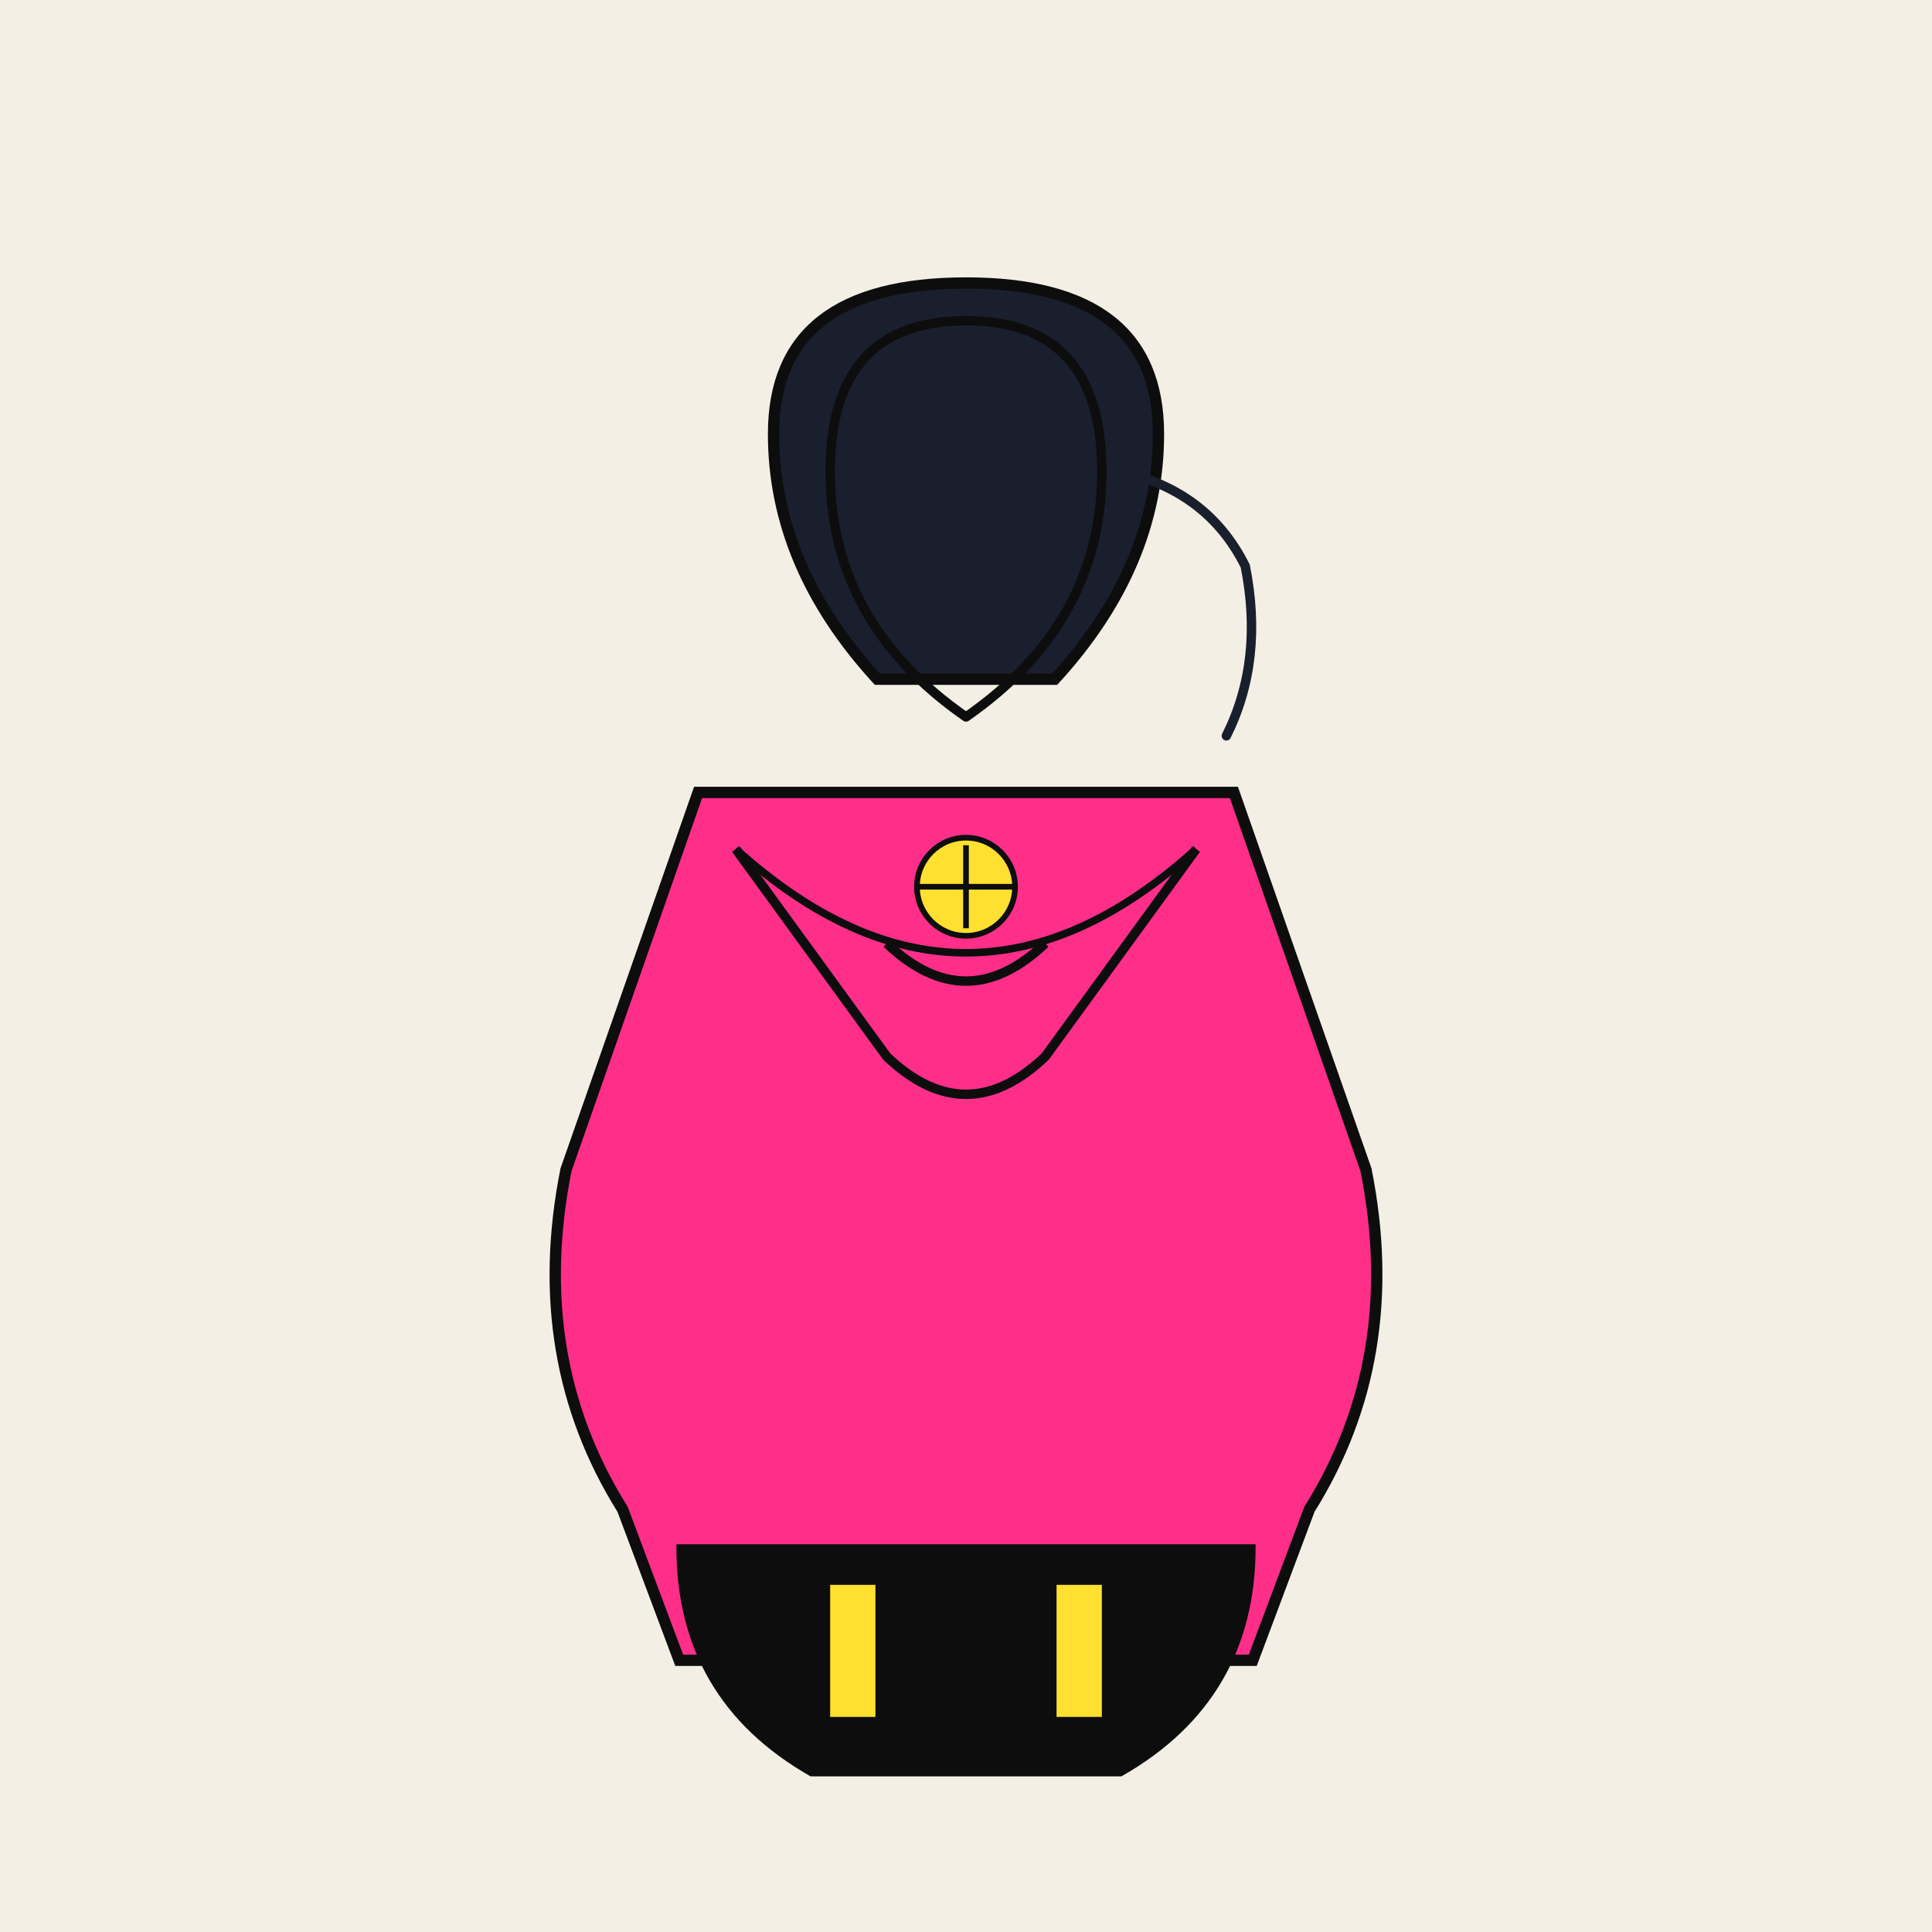
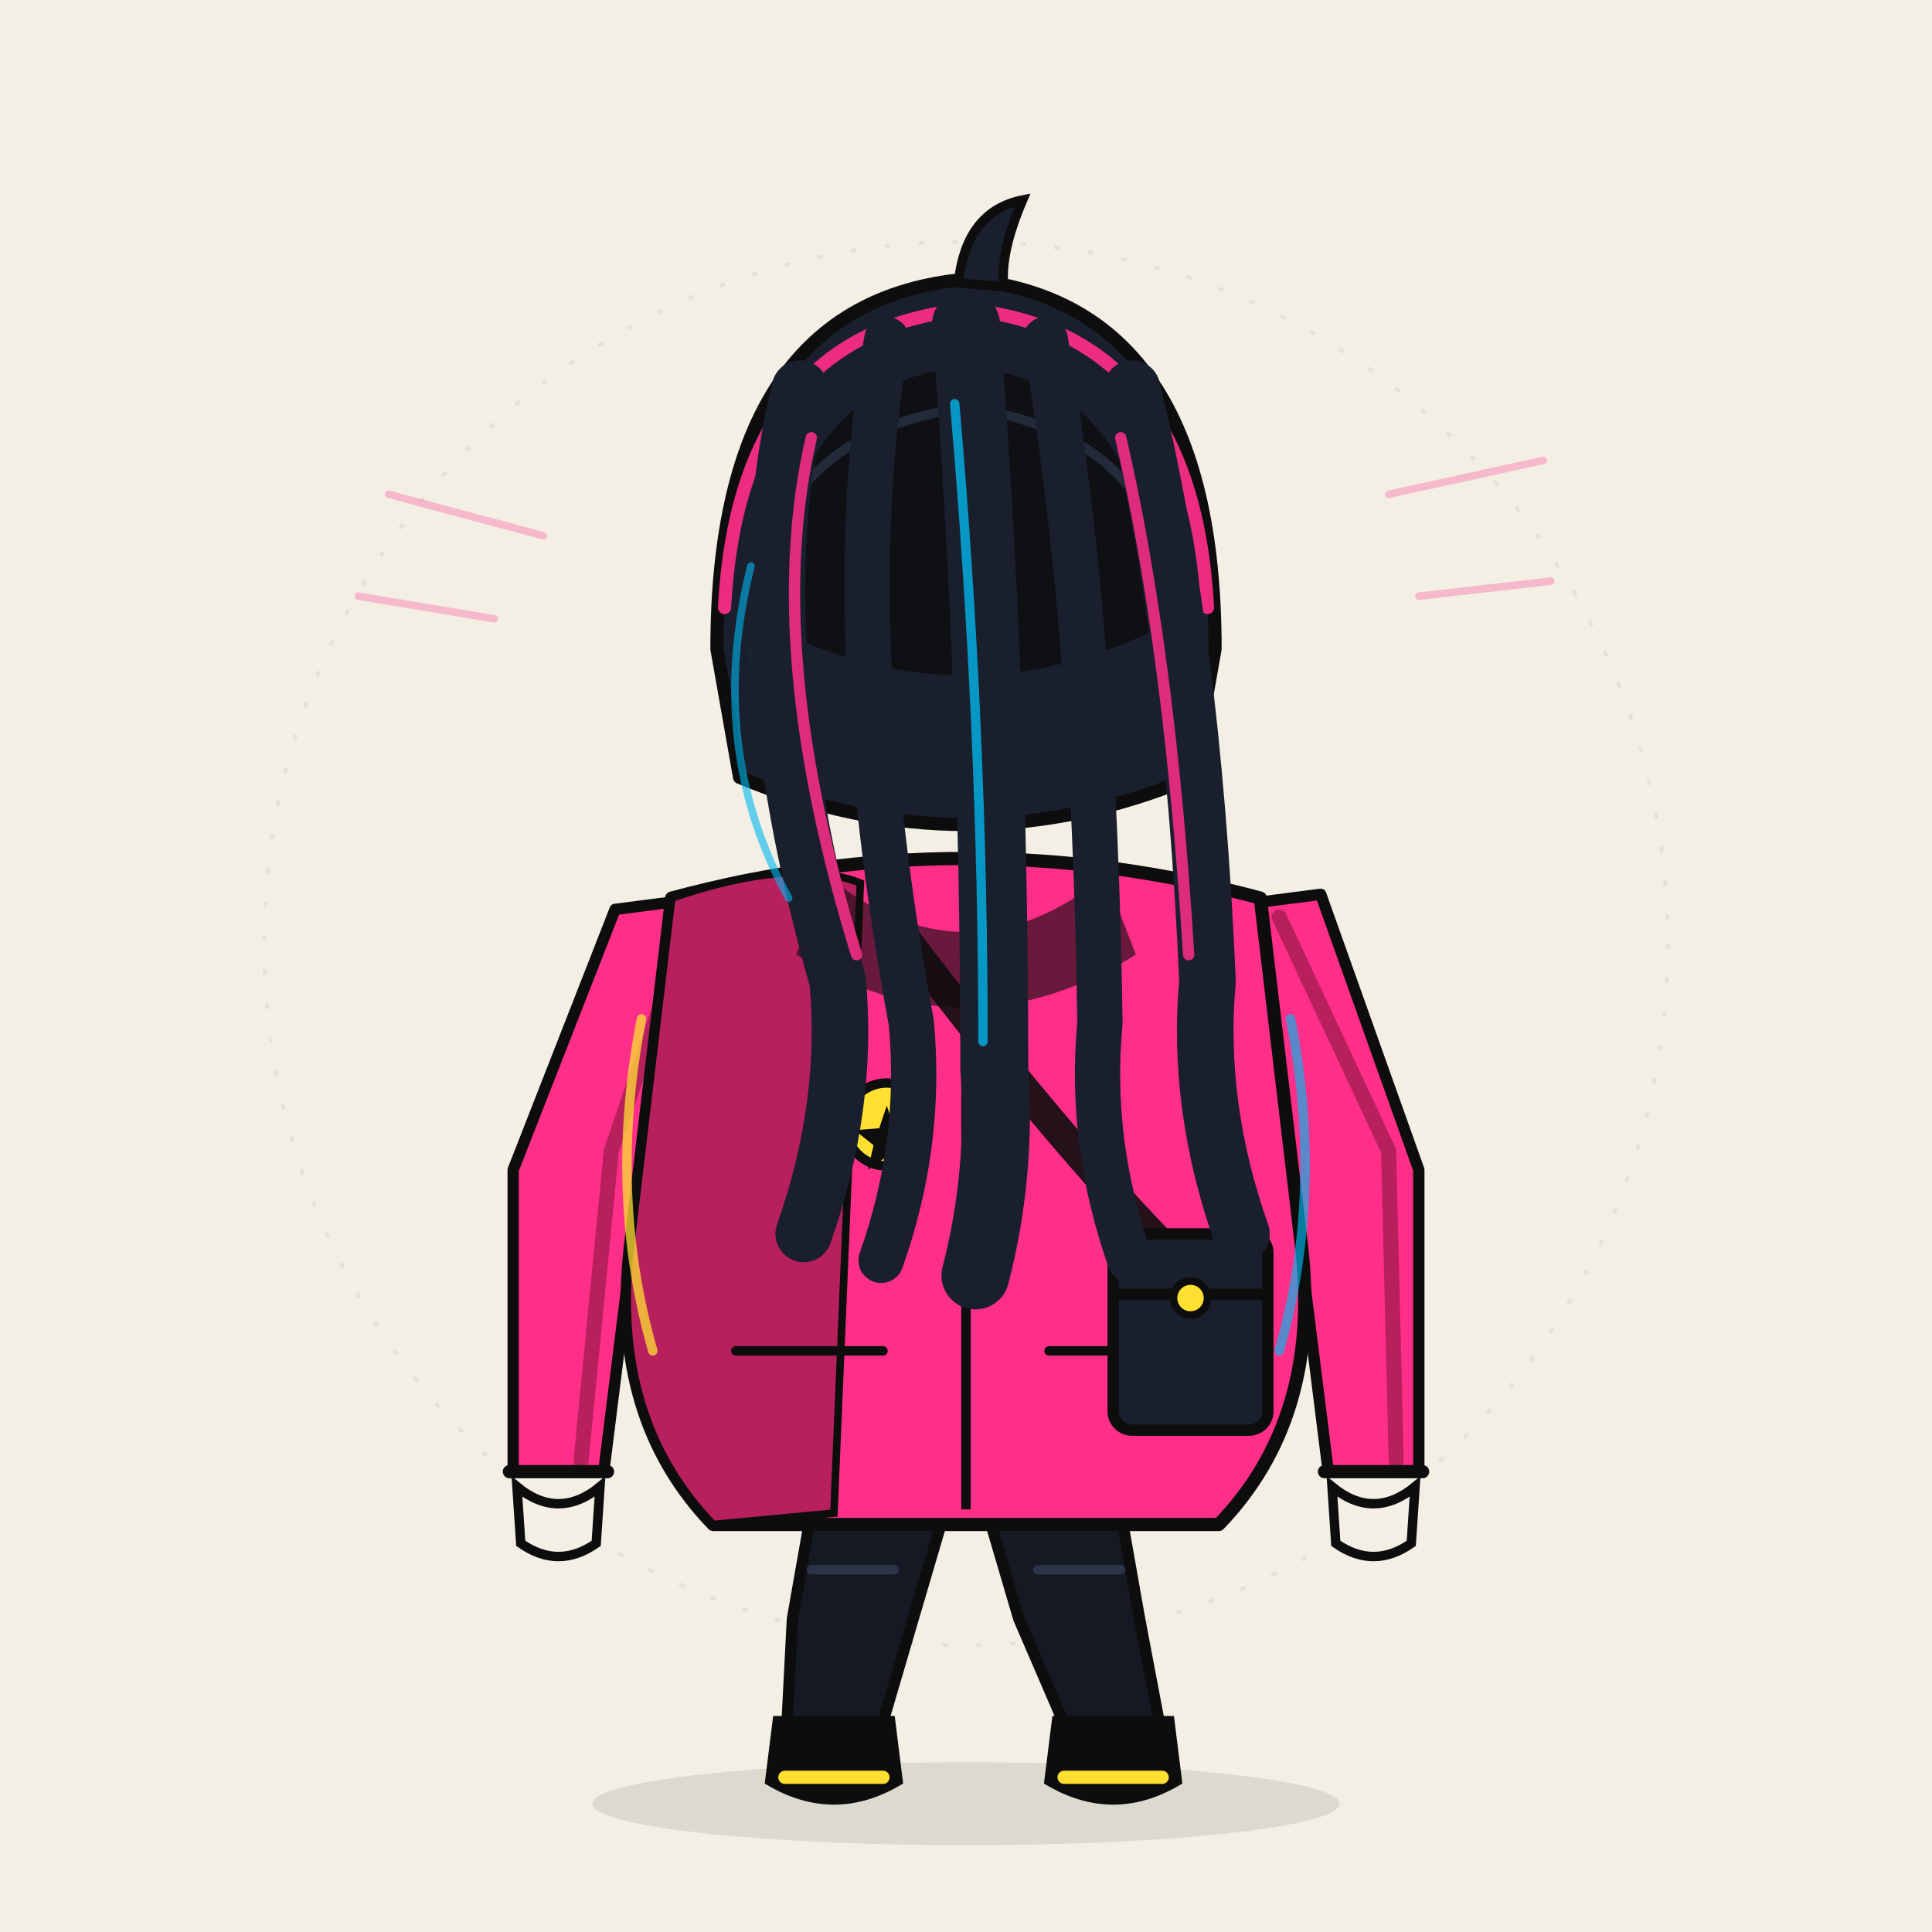
- <svg xmlns="http://www.w3.org/2000/svg" viewBox="0 0 1024 1024" width="1024" height="1024" role="img" aria-label="crew-01 hair movement frame 2">
+ <svg xmlns="http://www.w3.org/2000/svg" viewBox="0 0 1024 1024" width="1024" height="1024" role="img" aria-label="crew-01 hair frame 2 - wind from left">
  <rect width="1024" height="1024" fill="#f3efe4" />
-   <path d="M 410 230 Q 410 300 465 360 L 559 360 Q 614 300 614 230 Q 614 150 512 150 Q 410 150 410 230 Z" fill="#1a1f2e" stroke="#0d0d0d" stroke-width="6" />
-   <path d="M 440 250 Q 440 330 512 380 Q 584 330 584 250 Q 584 170 512 170 Q 440 170 440 250 Z" fill="none" stroke="#0d0d0d" stroke-width="5" stroke-linejoin="round" />
-   <path d="M 370 420 L 300 620 Q 280 720 330 800 L 360 880 L 664 880 L 694 800 Q 744 720 724 620 L 654 420 Z" fill="#ff2e88" stroke="#0d0d0d" stroke-width="6" />
-   <path d="M 390 450 L 470 560 Q 512 600 554 560 L 634 450" fill="none" stroke="#0d0d0d" stroke-width="5" stroke-linejoin="round" />
-   <path d="M 470 500 Q 512 540 554 500" fill="none" stroke="#0d0d0d" stroke-width="5" />
-   <path d="M 390 450 Q 512 560 634 450" fill="none" stroke="#0d0d0d" stroke-width="4" />
-   <path d="M 360 820 Q 360 900 430 940 L 594 940 Q 664 900 664 820 Z" fill="#0d0d0d" stroke="#0d0d0d" stroke-width="3" />
-   <rect x="440" y="840" width="24" height="70" fill="#ffe031" />
-   <rect x="560" y="840" width="24" height="70" fill="#ffe031" />
-   <circle cx="512" cy="470" r="26" fill="#ffe031" stroke="#0d0d0d" stroke-width="3" />
-   <path d="M 512 448 L 512 492 M 486 470 L 538 470" stroke="#0d0d0d" stroke-width="3" />
-   <path d="M 594 250 Q 640 260 660 300 Q 670 350 650 390" fill="none" stroke="#1a1f2e" stroke-width="5" stroke-linecap="round" />
+   <circle cx="512" cy="500" r="372" fill="none" stroke="#0d0d0d" stroke-opacity="0.06" stroke-width="2" stroke-dasharray="3 15" />
+   <path d="M 206 262 L 288 284 M 190 316 L 262 328 M 736 262 L 818 244 M 752 316 L 822 308" stroke="#ff2e88" stroke-width="4" stroke-linecap="round" opacity="0.28" />
+   <ellipse cx="512" cy="956" rx="198" ry="22" fill="#0d0d0d" opacity="0.1" />
+   <g>
+     <path d="M 432 790 L 504 790 L 484 858 L 467 916 L 417 916 L 420 858 Z" fill="#151923" stroke="#0d0d0d" stroke-width="6" stroke-linejoin="round" />
+     <path d="M 430 832 l 44 0" stroke="#2c3448" stroke-width="5" stroke-linecap="round" />
+     <path d="M 412 912 L 472 912 L 476 944 Q 442 964 408 944 Z" fill="#0d0d0d" stroke="#0d0d0d" stroke-width="5" />
+     <path d="M 416 942 h 52" stroke="#ffe031" stroke-width="7" stroke-linecap="round" />
+   </g>
+   <g>
+     <path d="M 520 790 L 592 790 L 604 858 L 615 916 L 565 916 L 540 858 Z" fill="#151923" stroke="#0d0d0d" stroke-width="6" stroke-linejoin="round" />
+     <path d="M 550 832 l 44 0" stroke="#2c3448" stroke-width="5" stroke-linecap="round" />
+     <path d="M 560 912 L 620 912 L 624 944 Q 590 964 556 944 Z" fill="#0d0d0d" stroke="#0d0d0d" stroke-width="5" />
+     <path d="M 564 942 h 52" stroke="#ffe031" stroke-width="7" stroke-linecap="round" />
+   </g>
+   <g>
+     <path d="M 326 482 L 388 474 L 340 620 L 320 780 L 272 780 L 272 620 Z" fill="#ff2e88" stroke="#0d0d0d" stroke-width="6" stroke-linejoin="round" />
+     <path d="M 366 486 L 324 610 L 308 774" fill="none" stroke="#b81f5d" stroke-width="8" stroke-linecap="round" />
+     <path d="M 270 780 L 322 780" stroke="#0d0d0d" stroke-width="7" stroke-linecap="round" />
+     <path d="M 274 788 q 22 18 44 0 l -2 30 q -20 14 -40 0 z" fill="#f3efe4" stroke="#0d0d0d" stroke-width="5" />
+   </g>
+   <g>
+     <path d="M 638 482 L 700 474 L 752 620 L 752 780 L 704 780 L 684 620 Z" fill="#ff2e88" stroke="#0d0d0d" stroke-width="6" stroke-linejoin="round" />
+     <path d="M 678 486 L 736 610 L 740 774" fill="none" stroke="#b81f5d" stroke-width="8" stroke-linecap="round" />
+     <path d="M 702 780 L 754 780" stroke="#0d0d0d" stroke-width="7" stroke-linecap="round" />
+     <path d="M 706 788 q 22 18 44 0 l -2 30 q -20 14 -40 0 z" fill="#f3efe4" stroke="#0d0d0d" stroke-width="5" />
+   </g>
+   <g>
+     <path d="M 356 476 Q 512 434 668 476 L 690 662 Q 700 752 646 808 L 378 808 Q 324 752 334 662 Z" fill="#ff2e88" stroke="#0d0d0d" stroke-width="7" stroke-linejoin="round" />
+     <path d="M 356 476 Q 420 454 456 468 L 442 802 L 378 808 Q 324 752 334 662 Z" fill="#b81f5d" stroke="#0d0d0d" stroke-width="4" />
+     <path d="M 438 464 Q 512 524 586 464 L 602 506 Q 512 562 422 506 Z" fill="#0d0d0d" opacity="0.62" />
+     <path d="M 512 520 L 512 800" stroke="#0d0d0d" stroke-width="5" />
+     <path d="M 390 716 h 78 m 88 0 h 78" stroke="#0d0d0d" stroke-width="5" stroke-linecap="round" />
+     <path d="M 468 482 Q 560 604 624 668" fill="none" stroke="#0d0d0d" stroke-width="16" opacity="0.9" />
+     <rect x="590" y="654" width="82" height="104" rx="10" fill="#1a1f2e" stroke="#0d0d0d" stroke-width="6" />
+     <path d="M 590 686 h 82" stroke="#0d0d0d" stroke-width="6" />
+     <circle cx="631" cy="688" r="9" fill="#ffe031" stroke="#0d0d0d" stroke-width="4" />
+     <circle cx="470" cy="596" r="22" fill="#ffe031" stroke="#0d0d0d" stroke-width="5" />
+     <path d="M 470 586 l 4 12 13 1 -10 8 3 13 -10 -7 -10 7 3 -13 -10 -8 13 -1 z" fill="#0d0d0d" />
+     <path d="M 340 540 q -18 92 6 176" fill="none" stroke="#ffe031" stroke-width="5" stroke-linecap="round" opacity="0.75" />
+     <path d="M 684 540 q 18 92 -6 176" fill="none" stroke="#00b8f0" stroke-width="5" stroke-linecap="round" opacity="0.65" />
+   </g>
+   <g transform="rotate(0 512 410)">
+     <path d="M 380 344 Q 380 160 512 148 Q 644 160 644 344 L 632 412 Q 512 462 392 412 Z" fill="#1a1f2e" stroke="#0d0d0d" stroke-width="7" stroke-linejoin="round" />
+     <path d="M 508 150 q 4 -38 34 -44 q -12 28 -10 46 z" fill="#1a1f2e" stroke="#0d0d0d" stroke-width="5" />
+     <path d="M 412 334 Q 412 204 512 194 Q 612 204 612 334 Q 512 382 412 334 Z" fill="#0d0d0d" opacity="0.8" />
+     <path d="M 384 322 Q 392 176 512 164 Q 632 176 640 322" fill="none" stroke="#ff2e88" stroke-width="7" stroke-linecap="round" opacity="0.92" />
+     <path d="M 400 350 Q 396 232 512 216 Q 628 232 624 350" fill="none" stroke="#2c3448" stroke-width="5" opacity="0.7" />
+     <path d="M 424 206 Q 392 336 444 520 Q 450 586 426 654" fill="none" stroke="#1a1f2e" stroke-width="30" stroke-linecap="round" />
+     <path d="M 470 180 Q 444 330 483 542 Q 489 606 467 668" fill="none" stroke="#1a1f2e" stroke-width="24" stroke-linecap="round" />
+     <path d="M 512 172 Q 527 366 527 566 Q 531 622 517 676" fill="none" stroke="#1a1f2e" stroke-width="36" stroke-linecap="round" />
+     <path d="M 554 180 Q 580 330 583 542 Q 577 606 599 668" fill="none" stroke="#1a1f2e" stroke-width="24" stroke-linecap="round" />
+     <path d="M 600 206 Q 632 336 640 520 Q 634 586 658 654" fill="none" stroke="#1a1f2e" stroke-width="30" stroke-linecap="round" />
+     <path d="M 430 232 Q 404 344 454 506" fill="none" stroke="#ff2e88" stroke-width="6" stroke-linecap="round" opacity="0.85" />
+     <path d="M 506 214 Q 521 386 521 552" fill="none" stroke="#00b8f0" stroke-width="5" stroke-linecap="round" opacity="0.78" />
+     <path d="M 594 232 Q 620 344 630 506" fill="none" stroke="#ff2e88" stroke-width="6" stroke-linecap="round" opacity="0.85" />
+     <path d="M 398 300 Q 374 396 418 476" fill="none" stroke="#00b8f0" stroke-width="4" stroke-linecap="round" opacity="0.6" />
+   </g>
</svg>
